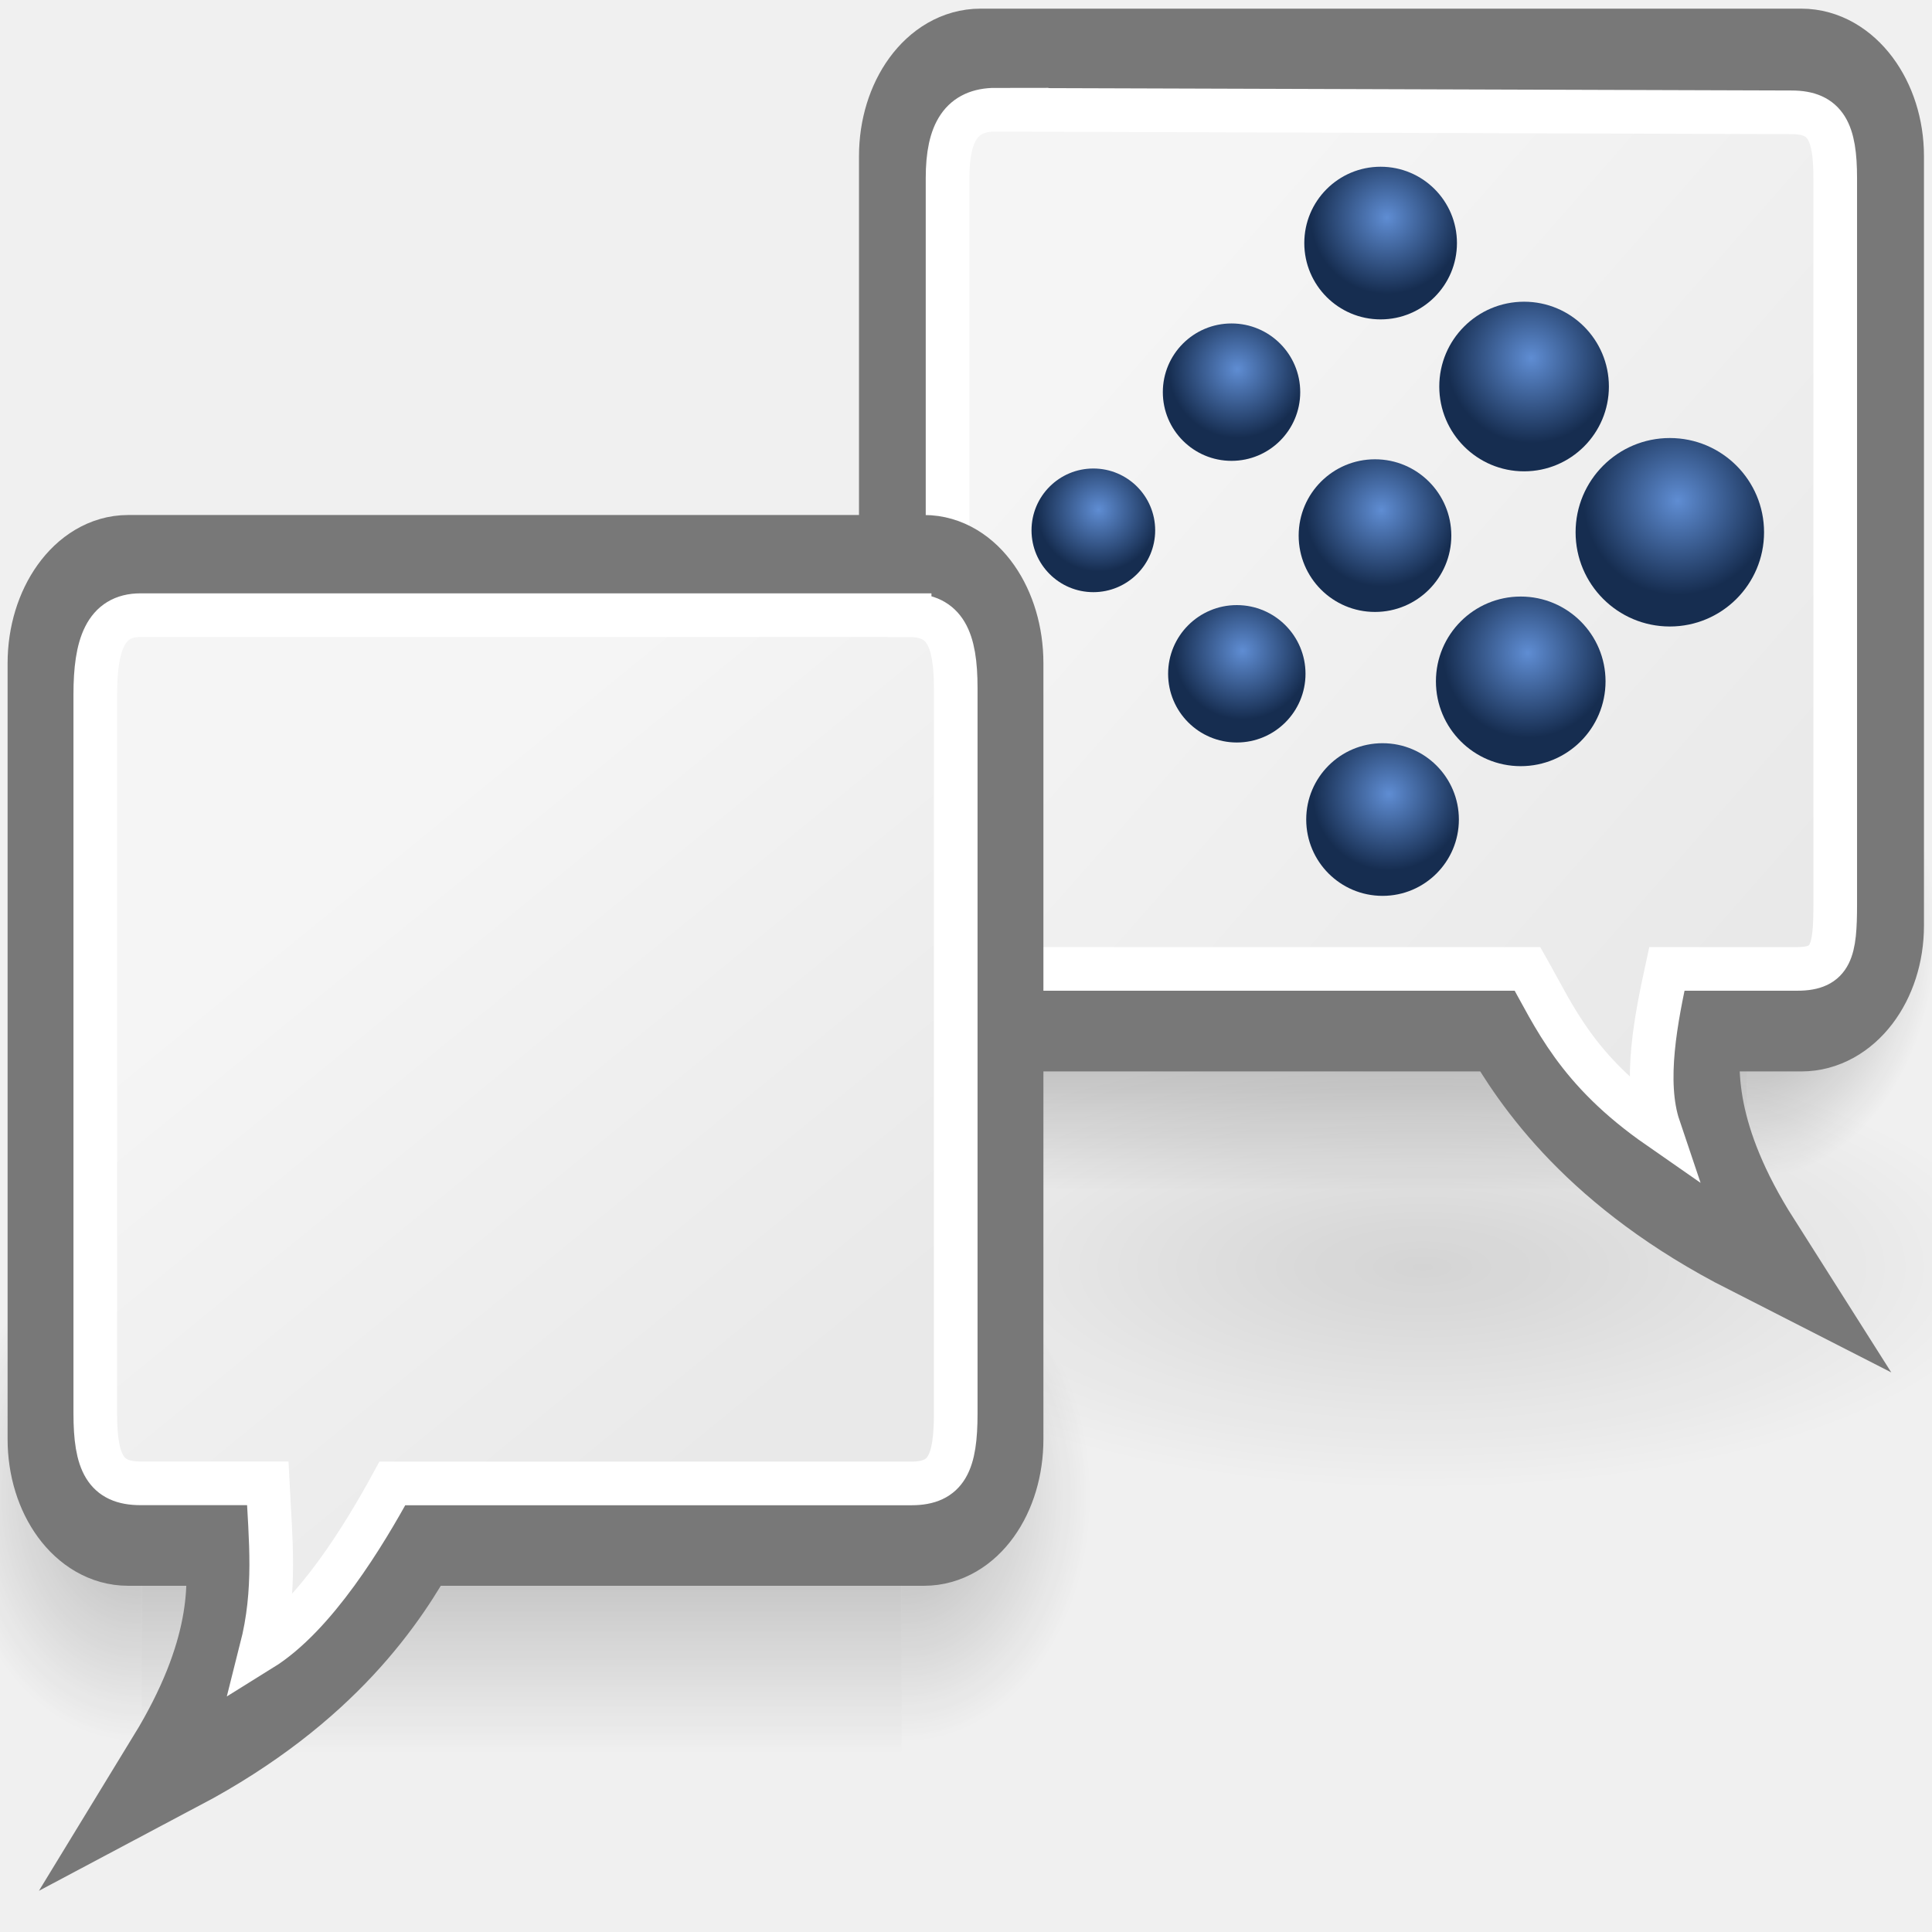
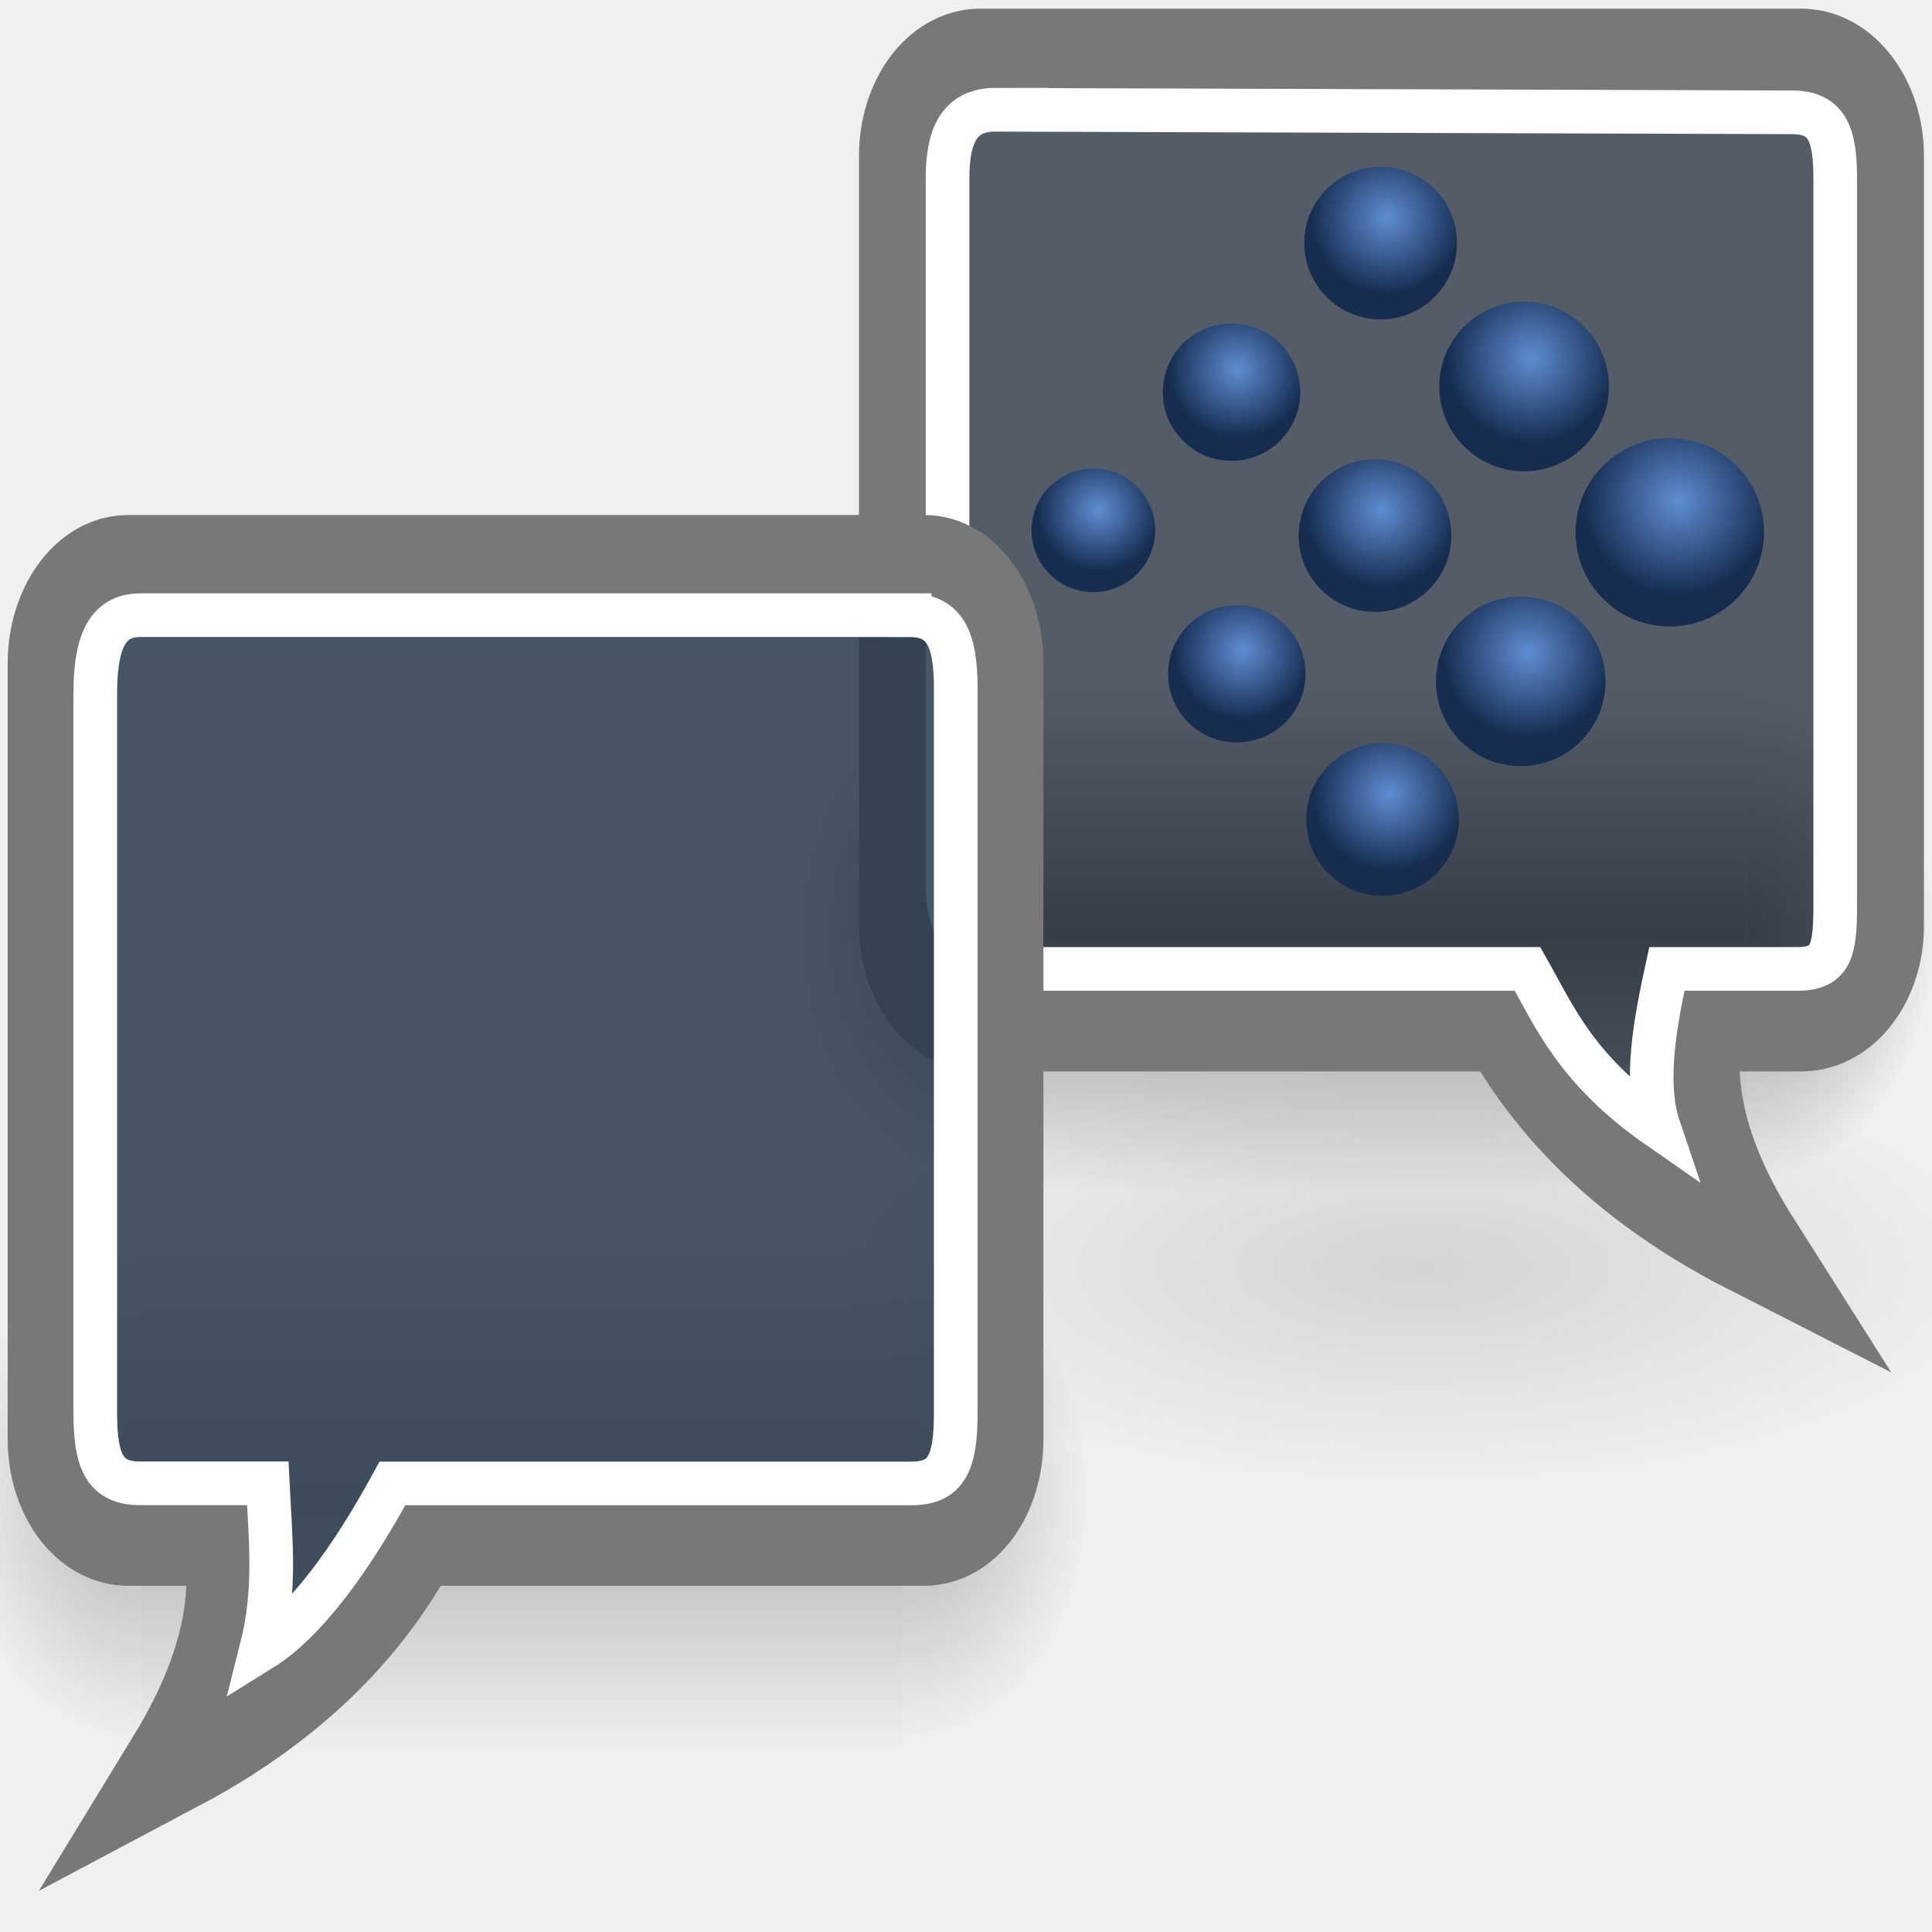
- <svg xmlns="http://www.w3.org/2000/svg" xmlns:xlink="http://www.w3.org/1999/xlink" height="22" id="svg5816" width="22" version="1.1">
+ <svg xmlns="http://www.w3.org/2000/svg" xmlns:xlink="http://www.w3.org/1999/xlink" height="22" id="svg5816" width="22" version="1.1" viewBox="0 0 22 22">
  <defs id="defs3">
    <radialGradient cx="605.714" cy="486.648" fx="605.714" fy="486.648" gradientTransform="matrix(-2.774389,0,0,1.969706,112.7623,-872.8854)" gradientUnits="userSpaceOnUse" id="radialGradient6719" r="117.143" xlink:href="#linearGradient5060" />
    <linearGradient id="linearGradient5060">
      <stop id="stop5062" offset="0" style="stop-color:black;stop-opacity:1;" />
      <stop id="stop5064" offset="1" style="stop-color:black;stop-opacity:0;" />
    </linearGradient>
    <radialGradient cx="605.714" cy="486.648" fx="605.714" fy="486.648" gradientTransform="matrix(2.774389,0,0,1.969706,-1891.633,-872.8854)" gradientUnits="userSpaceOnUse" id="radialGradient6717" r="117.143" xlink:href="#linearGradient5060" />
    <linearGradient id="linearGradient5048">
      <stop id="stop5050" offset="0" style="stop-color:black;stop-opacity:0;" />
      <stop id="stop5056" offset="0.5" style="stop-color:black;stop-opacity:1;" />
      <stop id="stop5052" offset="1" style="stop-color:black;stop-opacity:0;" />
    </linearGradient>
    <linearGradient gradientTransform="matrix(2.774389,0,0,1.969706,-1892.179,-872.8854)" gradientUnits="userSpaceOnUse" id="linearGradient6715" x1="302.857" x2="302.857" xlink:href="#linearGradient5048" y1="366.648" y2="609.505" />
    <linearGradient id="linearGradient29433">
      <stop id="stop29435" offset="0" style="stop-color:#000000;stop-opacity:1;" />
      <stop id="stop29437" offset="1" style="stop-color:#000000;stop-opacity:0;" />
    </linearGradient>
    <linearGradient id="linearGradient29418">
      <stop id="stop29420" offset="0" style="stop-color:#f5f5f5;stop-opacity:1;" />
      <stop id="stop29422" offset="1" style="stop-color:#e9e9e9;stop-opacity:1;" />
    </linearGradient>
-     <linearGradient gradientTransform="matrix(0.4284483,0,0,0.5745096,2.033703,23.00249)" gradientUnits="userSpaceOnUse" id="linearGradient29429" x1="26.012" x2="39.037" xlink:href="#linearGradient29418" y1="10.916" y2="26.258" />
    <radialGradient cx="29.496" cy="27.645" fx="29.496" fy="27.645" gradientTransform="matrix(1,0,0,0.346491,0,18.06653)" gradientUnits="userSpaceOnUse" id="radialGradient29439" r="11.516" xlink:href="#linearGradient29433" />
-     <linearGradient gradientTransform="matrix(-0.415553,0,0,0.5792975,19.37924,28.73775)" gradientUnits="userSpaceOnUse" id="linearGradient29443" x1="35.004" x2="27.273" xlink:href="#linearGradient29418" y1="10.957" y2="24.144" />
    <linearGradient gradientTransform="matrix(2.774389,0,0,1.969706,-1892.179,-872.8854)" gradientUnits="userSpaceOnUse" id="linearGradient6873" x1="302.857" x2="302.857" xlink:href="#linearGradient5048" y1="366.648" y2="609.505" />
    <radialGradient cx="605.714" cy="486.648" fx="605.714" fy="486.648" gradientTransform="matrix(2.774389,0,0,1.969706,-1891.633,-872.8854)" gradientUnits="userSpaceOnUse" id="radialGradient6875" r="117.143" xlink:href="#linearGradient5060" />
    <radialGradient cx="605.714" cy="486.648" fx="605.714" fy="486.648" gradientTransform="matrix(-2.774389,0,0,1.969706,112.7623,-872.8854)" gradientUnits="userSpaceOnUse" id="radialGradient6877" r="117.143" xlink:href="#linearGradient5060" />
-     <filter color-interpolation-filters="sRGB" id="filter8554-99" width="1.5" height="1.5" x="-0.25" y="-0.25">
+     <filter id="filter8554-99" width="1.5" height="1.5" x="-0.25" y="-0.25" style="color-interpolation-filters:sRGB">
      <feGaussianBlur id="feGaussianBlur8556-3" in="SourceAlpha" stdDeviation="1" result="blur" />
      <feColorMatrix id="feColorMatrix8558-6" result="bluralpha" type="matrix" values="-1 0 0 0 1 0 -1 0 0 1 0 0 -1 0 1 0 0 0 0.5 0 " />
      <feOffset id="feOffset8560-0" in="bluralpha" dx="1" dy="-1" result="offsetBlur" />
      <feMerge id="feMerge8562-5">
        <feMergeNode id="feMergeNode8564-0" in="offsetBlur" />
        <feMergeNode id="feMergeNode8566-2" in="SourceGraphic" />
      </feMerge>
    </filter>
    <linearGradient id="linearGradient6147-1-1-4-4">
      <stop style="stop-color:#5f8dd3;stop-opacity:1;" offset="0" id="stop6149-6-3-9-3" />
      <stop style="stop-color:#162d50;stop-opacity:1;" offset="1" id="stop6151-5-0-9-5" />
    </linearGradient>
    <linearGradient id="linearGradient6147-1-1-5-94-7">
      <stop style="stop-color:#5f8dd3;stop-opacity:1;" offset="0" id="stop6149-6-3-5-2-4" />
      <stop style="stop-color:#162d50;stop-opacity:1;" offset="1" id="stop6151-5-0-3-06-3" />
    </linearGradient>
    <linearGradient id="linearGradient6147-1-1-0-9-4">
      <stop style="stop-color:#5f8dd3;stop-opacity:1;" offset="0" id="stop6149-6-3-3-5-6" />
      <stop style="stop-color:#162d50;stop-opacity:1;" offset="1" id="stop6151-5-0-36-6-9" />
    </linearGradient>
    <linearGradient id="linearGradient6147-1-1-5-3-14-2">
      <stop style="stop-color:#5f8dd3;stop-opacity:1;" offset="0" id="stop6149-6-3-5-0-3-2" />
      <stop style="stop-color:#162d50;stop-opacity:1;" offset="1" id="stop6151-5-0-3-0-7-6" />
    </linearGradient>
    <linearGradient id="linearGradient6147-1-1-0-5-7-1">
      <stop style="stop-color:#5f8dd3;stop-opacity:1;" offset="0" id="stop6149-6-3-3-1-3-2" />
      <stop style="stop-color:#162d50;stop-opacity:1;" offset="1" id="stop6151-5-0-36-1-39-8" />
    </linearGradient>
    <linearGradient id="linearGradient6147-1-1-0-2-4-9">
      <stop style="stop-color:#5f8dd3;stop-opacity:1;" offset="0" id="stop6149-6-3-3-4-4-28" />
      <stop style="stop-color:#162d50;stop-opacity:1;" offset="1" id="stop6151-5-0-36-9-49-8" />
    </linearGradient>
    <linearGradient id="linearGradient6147-1-1-5-3-1-3-6">
      <stop style="stop-color:#5f8dd3;stop-opacity:1;" offset="0" id="stop6149-6-3-5-0-7-8-8" />
      <stop style="stop-color:#162d50;stop-opacity:1;" offset="1" id="stop6151-5-0-3-0-2-32-3" />
    </linearGradient>
    <linearGradient id="linearGradient6147-1-1-0-5-6-5-3">
      <stop style="stop-color:#5f8dd3;stop-opacity:1;" offset="0" id="stop6149-6-3-3-1-1-4-3" />
      <stop style="stop-color:#162d50;stop-opacity:1;" offset="1" id="stop6151-5-0-36-1-5-3-3" />
    </linearGradient>
    <linearGradient id="linearGradient6147-1-1-5-3-1-8-4-0">
      <stop style="stop-color:#5f8dd3;stop-opacity:1;" offset="0" id="stop6149-6-3-5-0-7-1-9-4" />
      <stop style="stop-color:#162d50;stop-opacity:1;" offset="1" id="stop6151-5-0-3-0-2-3-5-7" />
    </linearGradient>
    <radialGradient xlink:href="#linearGradient6147-1-1-4-4" id="radialGradient3926" gradientUnits="userSpaceOnUse" gradientTransform="matrix(1.050775,1.050775,-1.050783,1.050783,525.8897,-1084.383)" spreadMethod="pad" cx="1027.858" cy="477.451" fx="1027.858" fy="477.451" r="57.48" />
    <radialGradient xlink:href="#linearGradient6147-1-1-5-94-7" id="radialGradient3928" gradientUnits="userSpaceOnUse" gradientTransform="matrix(0.9456978,0.9456978,-0.945705,0.945705,447.8633,-788.2007)" spreadMethod="pad" cx="1027.858" cy="477.451" fx="1027.858" fy="477.451" r="57.48" />
    <radialGradient xlink:href="#linearGradient6147-1-1-0-9-4" id="radialGradient3930" gradientUnits="userSpaceOnUse" gradientTransform="matrix(0.9456978,0.9456978,-0.945705,0.945705,450.9047,-1055.452)" spreadMethod="pad" cx="1027.858" cy="477.451" fx="1027.858" fy="477.451" r="57.48" />
    <radialGradient xlink:href="#linearGradient6147-1-1-5-3-14-2" id="radialGradient3932" gradientUnits="userSpaceOnUse" gradientTransform="matrix(0.851128,0.851128,-0.8511345,0.8511345,367.1662,-775.3736)" spreadMethod="pad" cx="1027.858" cy="477.451" fx="1027.858" fy="477.451" r="57.48" />
    <radialGradient xlink:href="#linearGradient6147-1-1-0-5-7-1" id="radialGradient3934" gradientUnits="userSpaceOnUse" gradientTransform="matrix(0.851128,0.851128,-0.8511345,0.8511345,372.2682,-1040.564)" spreadMethod="pad" cx="1027.858" cy="477.451" fx="1027.858" fy="477.451" r="57.48" />
    <radialGradient xlink:href="#linearGradient6147-1-1-0-2-4-9" id="radialGradient3936" gradientUnits="userSpaceOnUse" gradientTransform="matrix(0.851128,0.851128,-0.8511345,0.8511345,374.0157,-518.0131)" spreadMethod="pad" cx="1027.858" cy="477.451" fx="1027.858" fy="477.451" r="57.48" />
    <radialGradient xlink:href="#linearGradient6147-1-1-5-3-1-3-6" id="radialGradient3938" gradientUnits="userSpaceOnUse" gradientTransform="matrix(0.7660152,0.7660152,-0.766021,0.766021,288.1778,-519.6793)" spreadMethod="pad" cx="1027.858" cy="477.451" fx="1027.858" fy="477.451" r="57.48" />
    <radialGradient xlink:href="#linearGradient6147-1-1-0-5-6-5-3" id="radialGradient3940" gradientUnits="userSpaceOnUse" gradientTransform="matrix(0.7660152,0.7660152,-0.766021,0.766021,283.389,-774.979)" spreadMethod="pad" cx="1027.858" cy="477.451" fx="1027.858" fy="477.451" r="57.48" />
    <radialGradient xlink:href="#linearGradient6147-1-1-5-3-1-8-4-0" id="radialGradient3942" gradientUnits="userSpaceOnUse" gradientTransform="matrix(0.6894137,0.6894137,-0.6894189,0.6894189,199.7738,-532.3286)" spreadMethod="pad" cx="1027.858" cy="477.451" fx="1027.858" fy="477.451" r="57.48" />
  </defs>
  <g id="layer1" transform="translate(0,-26)">
    <g id="g6707" style="opacity:0.629" transform="matrix(0.00645823,0,0,0.01213856,11.68479,41.9934)">
-       <rect height="478.357" id="rect6709" style="opacity:0.402;color:#000000;fill:url(#linearGradient6715);fill-opacity:1;fill-rule:nonzero;stroke:none;stroke-width:1;marker:none;visibility:visible;display:inline;overflow:visible" width="1339.633" x="-1559.252" y="-150.697" />
-       <path d="m -219.619,-150.68 c 0,0 0,478.331 0,478.331 142.874,0.9 345.4,-107.17 345.4,-239.196 0,-132.027 -159.437,-239.135 -345.4,-239.135 z" id="path6711" style="opacity:0.402;color:#000000;fill:url(#radialGradient6717);fill-opacity:1;fill-rule:nonzero;stroke:none;stroke-width:1;marker:none;visibility:visible;display:inline;overflow:visible" />
-       <path d="m -1559.252,-150.68 c 0,0 0,478.331 0,478.331 -142.874,0.9 -345.4,-107.17 -345.4,-239.196 0,-132.027 159.437,-239.135 345.4,-239.135 z" id="path6713" style="opacity:0.402;color:#000000;fill:url(#radialGradient6719);fill-opacity:1;fill-rule:nonzero;stroke:none;stroke-width:1;marker:none;visibility:visible;display:inline;overflow:visible" />
+       <rect height="478.357" id="rect6709" style="color:#000000;display:inline;overflow:visible;visibility:visible;opacity:0.402;fill:url(#linearGradient6715);fill-opacity:1;fill-rule:nonzero;stroke:none;stroke-width:1;marker:none" width="1339.633" x="-1559.252" y="-150.697" />
+       <path d="m -219.619,-150.68 c 0,0 0,478.331 0,478.331 142.874,0.9 345.4,-107.17 345.4,-239.196 0,-132.027 -159.437,-239.135 -345.4,-239.135 z" id="path6711" style="color:#000000;display:inline;overflow:visible;visibility:visible;opacity:0.402;fill:url(#radialGradient6717);fill-opacity:1;fill-rule:nonzero;stroke:none;stroke-width:1;marker:none" />
+       <path d="m -1559.252,-150.68 c 0,0 0,478.331 0,478.331 -142.874,0.9 -345.4,-107.17 -345.4,-239.196 0,-132.027 159.437,-239.135 345.4,-239.135 z" id="path6713" style="color:#000000;display:inline;overflow:visible;visibility:visible;opacity:0.402;fill:url(#radialGradient6719);fill-opacity:1;fill-rule:nonzero;stroke:none;stroke-width:1;marker:none" />
    </g>
    <g id="g6865" transform="matrix(0.00645823,0,0,0.01213856,21.30972,35.58397)">
-       <rect height="478.357" id="rect6867" style="opacity:0.402;color:#000000;fill:url(#linearGradient6873);fill-opacity:1;fill-rule:nonzero;stroke:none;stroke-width:1;marker:none;visibility:visible;display:inline;overflow:visible" width="1339.633" x="-1559.252" y="-150.697" />
-       <path d="m -219.619,-150.68 c 0,0 0,478.331 0,478.331 142.874,0.9 345.4,-107.17 345.4,-239.196 0,-132.027 -159.437,-239.135 -345.4,-239.135 z" id="path6869" style="opacity:0.402;color:#000000;fill:url(#radialGradient6875);fill-opacity:1;fill-rule:nonzero;stroke:none;stroke-width:1;marker:none;visibility:visible;display:inline;overflow:visible" />
-       <path d="m -1559.252,-150.68 c 0,0 0,478.331 0,478.331 -142.874,0.9 -345.4,-107.17 -345.4,-239.196 0,-132.027 159.437,-239.135 345.4,-239.135 z" id="path6871" style="opacity:0.402;color:#000000;fill:url(#radialGradient6877);fill-opacity:1;fill-rule:nonzero;stroke:none;stroke-width:1;marker:none;visibility:visible;display:inline;overflow:visible" />
+       <rect height="478.357" id="rect6867" style="color:#000000;display:inline;overflow:visible;visibility:visible;opacity:0.402;fill:url(#linearGradient6873);fill-opacity:1;fill-rule:nonzero;stroke:none;stroke-width:1;marker:none" width="1339.633" x="-1559.252" y="-150.697" />
+       <path d="m -219.619,-150.68 c 0,0 0,478.331 0,478.331 142.874,0.9 345.4,-107.17 345.4,-239.196 0,-132.027 -159.437,-239.135 -345.4,-239.135 z" id="path6869" style="color:#000000;display:inline;overflow:visible;visibility:visible;opacity:0.402;fill:url(#radialGradient6875);fill-opacity:1;fill-rule:nonzero;stroke:none;stroke-width:1;marker:none" />
+       <path d="m -1559.252,-150.68 c 0,0 0,478.331 0,478.331 -142.874,0.9 -345.4,-107.17 -345.4,-239.196 0,-132.027 159.437,-239.135 345.4,-239.135 z" id="path6871" style="color:#000000;display:inline;overflow:visible;visibility:visible;opacity:0.402;fill:url(#radialGradient6877);fill-opacity:1;fill-rule:nonzero;stroke:none;stroke-width:1;marker:none" />
    </g>
-     <path d="m 41.012,27.645 a 11.516,3.99 0 1 1 -23.031,0 11.516,3.99 0 1 1 23.031,0 z" id="path29431" style="opacity:0.12;color:#000000;fill:url(#radialGradient29439);fill-opacity:1;fill-rule:nonzero;stroke:none;stroke-width:1;marker:none;visibility:visible;display:block;overflow:visible" transform="matrix(0.5837676,0,0,0.6354497,-1.01654,22.86195)" />
-     <path d="m 11.165,26.665 c -0.456,0 -0.817,0.502 -0.817,1.113 l 0,8.761 c 0,0.611 0.361,1.095 0.817,1.095 l 6.012,0 c 0.364,0.642 1.073,1.683 2.772,2.549 -0.756,-1.192 -0.755,-2.001 -0.669,-2.549 l 1.232,0 c 0.456,0 0.83,-0.484 0.83,-1.095 l 0,-8.761 c 0,-0.611 -0.375,-1.113 -0.83,-1.113 l -9.346,0 z" id="rect29408" style="color:#000000;fill:url(#linearGradient29429);fill-opacity:1;fill-rule:nonzero;stroke:#787878;stroke-width:1.133;stroke-linecap:butt;stroke-linejoin:miter;stroke-miterlimit:4;stroke-opacity:1;stroke-dasharray:none;stroke-dashoffset:0;marker:none;visibility:visible;display:block;overflow:visible" />
-     <path d="m 11.34,27.249 c -0.39,0 -0.55,0.254 -0.55,0.778 l 0,8.067 c 0,0.524 0.31,0.939 0.7,0.939 l 5.904,0 c 0.312,0.55 0.554,1.149 1.495,1.803 -0.176,-0.522 -0.028,-1.251 0.092,-1.803 l 1.485,0 c 0.39,0 0.432,-0.209 0.432,-0.733 l 0,-8.273 c 0,-0.524 -0.106,-0.748 -0.497,-0.748 l -9.062,-0.029 z" id="path29445" style="color:#000000;fill:none;stroke:#ffffff;stroke-width:0.497;stroke-linecap:butt;stroke-linejoin:miter;stroke-miterlimit:4;stroke-opacity:1;stroke-dashoffset:0;marker:none;visibility:visible;display:block;overflow:visible" />
+     <ellipse id="path29431" style="color:#000000;display:block;overflow:visible;visibility:visible;opacity:0.12;fill:url(#radialGradient29439);fill-opacity:1;fill-rule:nonzero;stroke:none;stroke-width:1;marker:none" transform="matrix(0.5837676,0,0,0.6354497,-1.01654,22.86195)" cx="29.496" cy="27.645" rx="11.516" ry="3.99" />
+     <path d="m 11.165,26.665 c -0.456,0 -0.817,0.502 -0.817,1.113 v 8.761 c 0,0.611 0.361,1.095 0.817,1.095 h 6.012 c 0.364,0.642 1.073,1.683 2.772,2.549 -0.756,-1.192 -0.755,-2.001 -0.669,-2.549 h 1.232 c 0.456,0 0.83,-0.484 0.83,-1.095 v -8.761 c 0,-0.611 -0.375,-1.113 -0.83,-1.113 z" id="rect29408" style="color:#000000;display:block;overflow:visible;visibility:visible;fill:#0b1728;fill-opacity:0.679;fill-rule:nonzero;stroke:#787878;stroke-width:1.133;stroke-linecap:butt;stroke-linejoin:miter;stroke-miterlimit:4;stroke-dasharray:none;stroke-dashoffset:0;stroke-opacity:1;marker:none" />
+     <path d="m 11.34,27.249 c -0.39,0 -0.55,0.254 -0.55,0.778 v 8.067 c 0,0.524 0.31,0.939 0.7,0.939 h 5.904 c 0.312,0.55 0.554,1.149 1.495,1.803 -0.176,-0.522 -0.028,-1.251 0.092,-1.803 h 1.485 c 0.39,0 0.432,-0.209 0.432,-0.733 v -8.273 c 0,-0.524 -0.106,-0.748 -0.497,-0.748 l -9.062,-0.029 z" id="path29445" style="color:#000000;display:block;overflow:visible;visibility:visible;fill:none;stroke:#ffffff;stroke-width:0.497;stroke-linecap:butt;stroke-linejoin:miter;stroke-miterlimit:4;stroke-dashoffset:0;stroke-opacity:1;marker:none" />
    <g transform="matrix(0.01256226,0,0,0.01256226,5.232618,25.45354)" style="display:inline" id="g6718-5-6">
-       <path id="path4680-7-52" d="m 1182.505,525.973 c 0,-47.175 -38.242,-85.417 -85.417,-85.417 -47.176,9.8e-4 -85.417,38.243 -85.418,85.417 0,47.175 38.242,85.416 85.417,85.417 47.175,-8e-5 85.418,-38.243 85.418,-85.417 z" style="fill:url(#radialGradient3926);fill-opacity:1;fill-rule:nonzero;stroke:none;display:inline" />
-       <path id="path4680-8-3-6" d="m 1038.817,661.12 c 0,-42.457 -34.417,-76.875 -76.875,-76.875 -42.458,8.1e-4 -76.876,34.418 -76.876,76.876 3e-5,42.457 34.417,76.875 76.875,76.875 42.457,-2e-5 76.876,-34.419 76.876,-76.876 z" style="fill:url(#radialGradient3928);fill-opacity:1;fill-rule:nonzero;stroke:none;display:inline" />
-       <path id="path4680-87-9-5" d="m 1041.858,393.868 c 10e-5,-42.457 -34.417,-76.875 -76.875,-76.875 -42.458,8.2e-4 -76.876,34.418 -76.876,76.876 4e-5,42.457 34.418,76.875 76.875,76.875 42.457,-1.7e-4 76.876,-34.419 76.876,-76.876 z" style="fill:url(#radialGradient3930);fill-opacity:1;fill-rule:nonzero;stroke:none;display:inline" />
-       <path id="path4680-8-4-0-87" d="m 899.025,529.015 c -2e-5,-38.212 -30.976,-69.187 -69.187,-69.187 -38.212,7.3e-4 -69.188,30.976 -69.188,69.188 3e-5,38.212 30.976,69.187 69.187,69.187 38.212,-5e-5 69.188,-30.977 69.188,-69.188 z" style="fill:url(#radialGradient3932);fill-opacity:1;fill-rule:nonzero;stroke:none;display:inline" />
-       <path id="path4680-87-5-7-9" d="m 904.127,263.824 c -10e-6,-38.212 -30.976,-69.187 -69.187,-69.187 -38.212,7.2e-4 -69.188,30.976 -69.188,69.188 2e-5,38.212 30.976,69.187 69.187,69.187 38.212,-6e-5 69.188,-30.977 69.188,-69.188 z" style="fill:url(#radialGradient3934);fill-opacity:1;fill-rule:nonzero;stroke:none;display:inline" />
-       <path id="path4680-87-6-2-6" d="m 905.874,786.375 c -3e-5,-38.212 -30.976,-69.187 -69.187,-69.187 -38.212,7.3e-4 -69.188,30.976 -69.188,69.188 4e-5,38.212 30.976,69.187 69.187,69.187 38.212,-7e-5 69.188,-30.977 69.188,-69.188 z" style="fill:url(#radialGradient3936);fill-opacity:1;fill-rule:nonzero;stroke:none;display:inline" />
-       <path id="path4680-8-4-2-7-0" d="m 766.85,654.27 c -10e-6,-34.391 -27.878,-62.269 -62.269,-62.269 -34.391,6.5e-4 -62.269,27.879 -62.269,62.269 10e-6,34.391 27.878,62.269 62.269,62.269 34.39,-5e-5 62.269,-27.879 62.269,-62.269 z" style="fill:url(#radialGradient3938);fill-opacity:1;fill-rule:nonzero;stroke:none;display:inline" />
-       <path id="path4680-87-5-9-2-4" d="m 762.062,398.97 c -3e-5,-34.391 -27.878,-62.269 -62.269,-62.269 -34.391,6.6e-4 -62.269,27.879 -62.269,62.269 0,34.391 27.878,62.269 62.269,62.269 34.39,-5e-5 62.269,-27.879 62.269,-62.269 z" style="fill:url(#radialGradient3940);fill-opacity:1;fill-rule:nonzero;stroke:none;display:inline" />
-       <path id="path4680-8-4-2-6-9-1" d="m 630.579,524.226 c -1e-5,-30.951 -25.09,-56.042 -56.042,-56.042 -30.952,5.8e-4 -56.042,25.091 -56.042,56.042 2e-5,30.951 25.09,56.042 56.042,56.042 30.951,-5e-5 56.043,-25.091 56.042,-56.042 z" style="fill:url(#radialGradient3942);fill-opacity:1;fill-rule:nonzero;stroke:none;display:inline" />
+       <path id="path4680-7-52" d="m 1182.505,525.973 c 0,-47.175 -38.242,-85.417 -85.417,-85.417 -47.176,9.8e-4 -85.417,38.243 -85.418,85.417 0,47.175 38.242,85.416 85.417,85.417 47.175,-8e-5 85.418,-38.243 85.418,-85.417 z" style="display:inline;fill:url(#radialGradient3926);fill-opacity:1;fill-rule:nonzero;stroke:none" />
+       <path id="path4680-8-3-6" d="m 1038.817,661.12 c 0,-42.457 -34.417,-76.875 -76.875,-76.875 -42.458,8.1e-4 -76.876,34.418 -76.876,76.876 3e-5,42.457 34.417,76.875 76.875,76.875 42.457,-2e-5 76.876,-34.419 76.876,-76.876 z" style="display:inline;fill:url(#radialGradient3928);fill-opacity:1;fill-rule:nonzero;stroke:none" />
+       <path id="path4680-87-9-5" d="m 1041.858,393.868 c 10e-5,-42.457 -34.417,-76.875 -76.875,-76.875 -42.458,8.2e-4 -76.876,34.418 -76.876,76.876 4e-5,42.457 34.418,76.875 76.875,76.875 42.457,-1.7e-4 76.876,-34.419 76.876,-76.876 z" style="display:inline;fill:url(#radialGradient3930);fill-opacity:1;fill-rule:nonzero;stroke:none" />
+       <path id="path4680-8-4-0-87" d="m 899.025,529.015 c -2e-5,-38.212 -30.976,-69.187 -69.187,-69.187 -38.212,7.3e-4 -69.188,30.976 -69.188,69.188 3e-5,38.212 30.976,69.187 69.187,69.187 38.212,-5e-5 69.188,-30.977 69.188,-69.188 z" style="display:inline;fill:url(#radialGradient3932);fill-opacity:1;fill-rule:nonzero;stroke:none" />
+       <path id="path4680-87-5-7-9" d="m 904.127,263.824 c -10e-6,-38.212 -30.976,-69.187 -69.187,-69.187 -38.212,7.2e-4 -69.188,30.976 -69.188,69.188 2e-5,38.212 30.976,69.187 69.187,69.187 38.212,-6e-5 69.188,-30.977 69.188,-69.188 z" style="display:inline;fill:url(#radialGradient3934);fill-opacity:1;fill-rule:nonzero;stroke:none" />
+       <path id="path4680-87-6-2-6" d="m 905.874,786.375 c -3e-5,-38.212 -30.976,-69.187 -69.187,-69.187 -38.212,7.3e-4 -69.188,30.976 -69.188,69.188 4e-5,38.212 30.976,69.187 69.187,69.187 38.212,-7e-5 69.188,-30.977 69.188,-69.188 z" style="display:inline;fill:url(#radialGradient3936);fill-opacity:1;fill-rule:nonzero;stroke:none" />
+       <path id="path4680-8-4-2-7-0" d="m 766.85,654.27 c -10e-6,-34.391 -27.878,-62.269 -62.269,-62.269 -34.391,6.5e-4 -62.269,27.879 -62.269,62.269 10e-6,34.391 27.878,62.269 62.269,62.269 34.39,-5e-5 62.269,-27.879 62.269,-62.269 z" style="display:inline;fill:url(#radialGradient3938);fill-opacity:1;fill-rule:nonzero;stroke:none" />
+       <path id="path4680-87-5-9-2-4" d="m 762.062,398.97 c -3e-5,-34.391 -27.878,-62.269 -62.269,-62.269 -34.391,6.6e-4 -62.269,27.879 -62.269,62.269 0,34.391 27.878,62.269 62.269,62.269 34.39,-5e-5 62.269,-27.879 62.269,-62.269 z" style="display:inline;fill:url(#radialGradient3940);fill-opacity:1;fill-rule:nonzero;stroke:none" />
+       <path id="path4680-8-4-2-6-9-1" d="m 630.579,524.226 c -1e-5,-30.951 -25.09,-56.042 -56.042,-56.042 -30.952,5.8e-4 -56.042,25.091 -56.042,56.042 2e-5,30.951 25.09,56.042 56.042,56.042 30.951,-5e-5 56.043,-25.091 56.042,-56.042 z" style="display:inline;fill:url(#radialGradient3942);fill-opacity:1;fill-rule:nonzero;stroke:none" />
    </g>
-     <path d="m 10.523,32.431 c 0.442,0 0.792,0.506 0.792,1.122 l 0,8.834 c 0,0.616 -0.35,1.104 -0.792,1.104 l -5.831,0 c -0.353,0.647 -1.04,1.697 -2.688,2.571 0.734,-1.202 0.732,-2.018 0.649,-2.571 l -1.195,0 c -0.442,0 -0.805,-0.488 -0.805,-1.104 l 0,-8.834 c 0,-0.616 0.363,-1.122 0.805,-1.122 l 9.064,0 z" id="path29441" style="color:#000000;fill:url(#linearGradient29443);fill-opacity:1;fill-rule:nonzero;stroke:#787878;stroke-width:1.133;stroke-linecap:butt;stroke-linejoin:miter;stroke-miterlimit:4;stroke-opacity:1;stroke-dasharray:none;stroke-dashoffset:0;marker:none;visibility:visible;display:block;overflow:visible" />
-     <path d="m 10.358,33.006 c 0.401,0 0.525,0.268 0.525,0.827 l 0,8.263 c 0,0.559 -0.103,0.796 -0.504,0.796 l -5.911,0 C 4.148,43.479 3.589,44.401 2.975,44.782 3.147,44.104 3.081,43.54 3.049,42.891 l -1.449,0 c -0.401,0 -0.515,-0.237 -0.515,-0.796 l 0,-8.189 c 0,-0.559 0.115,-0.901 0.515,-0.901 l 8.758,0 z" id="path29449" style="color:#000000;fill:none;stroke:#ffffff;stroke-width:0.497;stroke-linecap:butt;stroke-linejoin:miter;stroke-miterlimit:4;stroke-opacity:1;stroke-dasharray:none;stroke-dashoffset:0;marker:none;visibility:visible;display:block;overflow:visible" />
-     <flowRoot xml:space="preserve" id="flowRoot3952" style="font-size:17.191px;font-style:normal;font-variant:normal;font-weight:bold;font-stretch:normal;line-height:125%;letter-spacing:0px;word-spacing:0px;fill:#ff6600;fill-opacity:1;stroke:none;font-family:FreeSans;-inkscape-font-specification:FreeSans Bold" transform="matrix(0.5816953,0,0,0.5816953,-0.9797172,21.49364)">
+     <path d="m 10.523,32.431 c 0.442,0 0.792,0.506 0.792,1.122 v 8.834 c 0,0.616 -0.35,1.104 -0.792,1.104 H 4.692 c -0.353,0.647 -1.04,1.697 -2.688,2.571 0.734,-1.202 0.732,-2.018 0.649,-2.571 H 1.459 c -0.442,0 -0.805,-0.488 -0.805,-1.104 v -8.834 c 0,-0.616 0.363,-1.122 0.805,-1.122 z" id="path29441" style="color:#000000;display:block;overflow:visible;visibility:visible;fill:#162d50;fill-opacity:0.726;fill-rule:nonzero;stroke:#787878;stroke-width:1.133;stroke-linecap:butt;stroke-linejoin:miter;stroke-miterlimit:4;stroke-dasharray:none;stroke-dashoffset:0;stroke-opacity:1;marker:none" />
+     <path d="m 10.358,33.006 c 0.401,0 0.525,0.268 0.525,0.827 v 8.263 c 0,0.559 -0.103,0.796 -0.504,0.796 H 4.469 C 4.148,43.479 3.589,44.401 2.975,44.782 3.147,44.104 3.081,43.54 3.049,42.891 H 1.6 c -0.401,0 -0.515,-0.237 -0.515,-0.796 v -8.189 c 0,-0.559 0.115,-0.901 0.515,-0.901 h 8.758 z" id="path29449" style="color:#000000;display:block;overflow:visible;visibility:visible;fill:#374548;stroke:#ffffff;stroke-width:0.497;stroke-linecap:butt;stroke-linejoin:miter;stroke-miterlimit:4;stroke-dasharray:none;stroke-dashoffset:0;stroke-opacity:1;marker:none;fill-opacity:0.462" />
+     <flowRoot xml:space="preserve" id="flowRoot3952" style="font-style:normal;font-variant:normal;font-weight:bold;font-stretch:normal;font-size:17.191px;line-height:125%;font-family:FreeSans;-inkscape-font-specification:'FreeSans Bold';letter-spacing:0px;word-spacing:0px;fill:#ff6600;fill-opacity:1;stroke:none" transform="matrix(0.5816953,0,0,0.5816953,-0.9797172,21.49364)">
      <flowRegion id="flowRegion3954">
-         <rect id="rect3956" width="12.226" height="19.814" x="6.577" y="18.995" style="font-size:17.191px;font-style:normal;font-variant:normal;font-weight:bold;font-stretch:normal;fill:#ff6600;fill-opacity:1;font-family:FreeSans;-inkscape-font-specification:FreeSans Bold" />
+         <rect id="rect3956" width="12.226" height="19.814" x="6.577" y="18.995" style="font-style:normal;font-variant:normal;font-weight:bold;font-stretch:normal;font-size:17.191px;font-family:FreeSans;-inkscape-font-specification:'FreeSans Bold';fill:#ff6600;fill-opacity:1" />
      </flowRegion>
-       <flowPara id="flowPara3958" style="font-size:17.191px;font-style:normal;font-variant:normal;font-weight:bold;font-stretch:normal;fill:#ff6600;fill-opacity:1;font-family:FreeSans;-inkscape-font-specification:FreeSans Bold">?</flowPara>
+       <flowPara id="flowPara3958" style="font-style:normal;font-variant:normal;font-weight:bold;font-stretch:normal;font-size:17.191px;font-family:FreeSans;-inkscape-font-specification:'FreeSans Bold';fill:#ff6600;fill-opacity:1">?</flowPara>
    </flowRoot>
  </g>
</svg>
